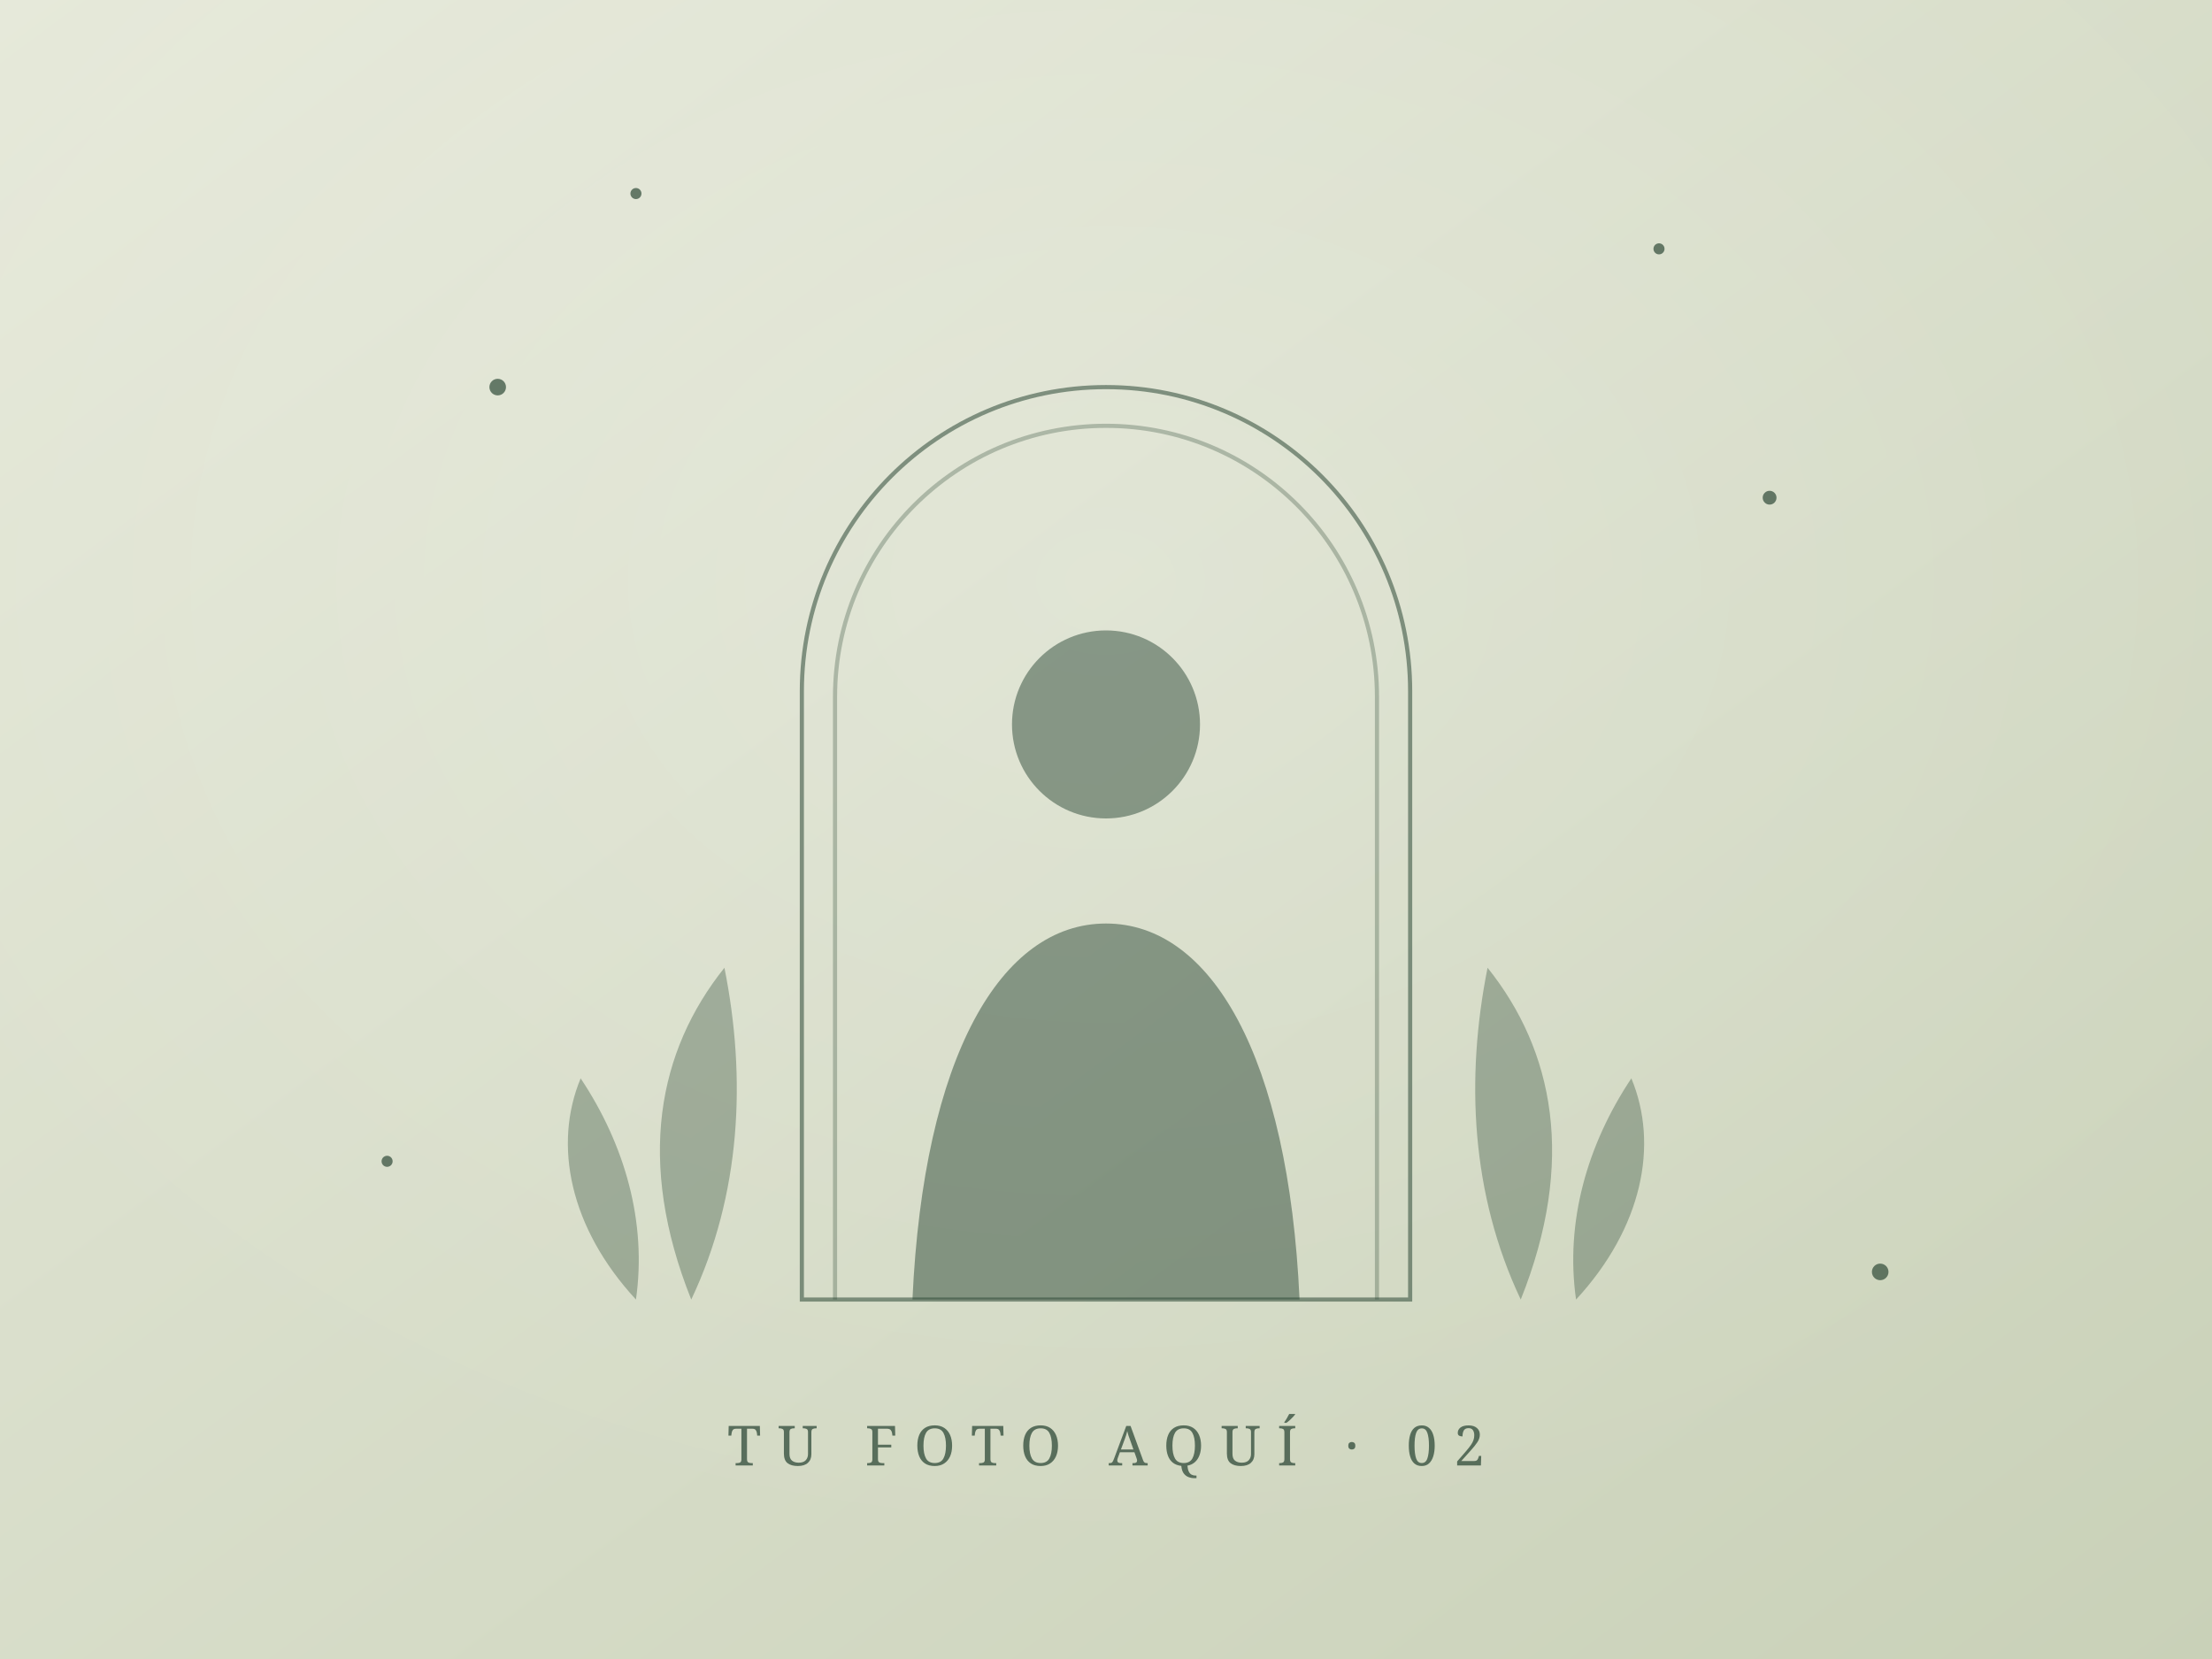
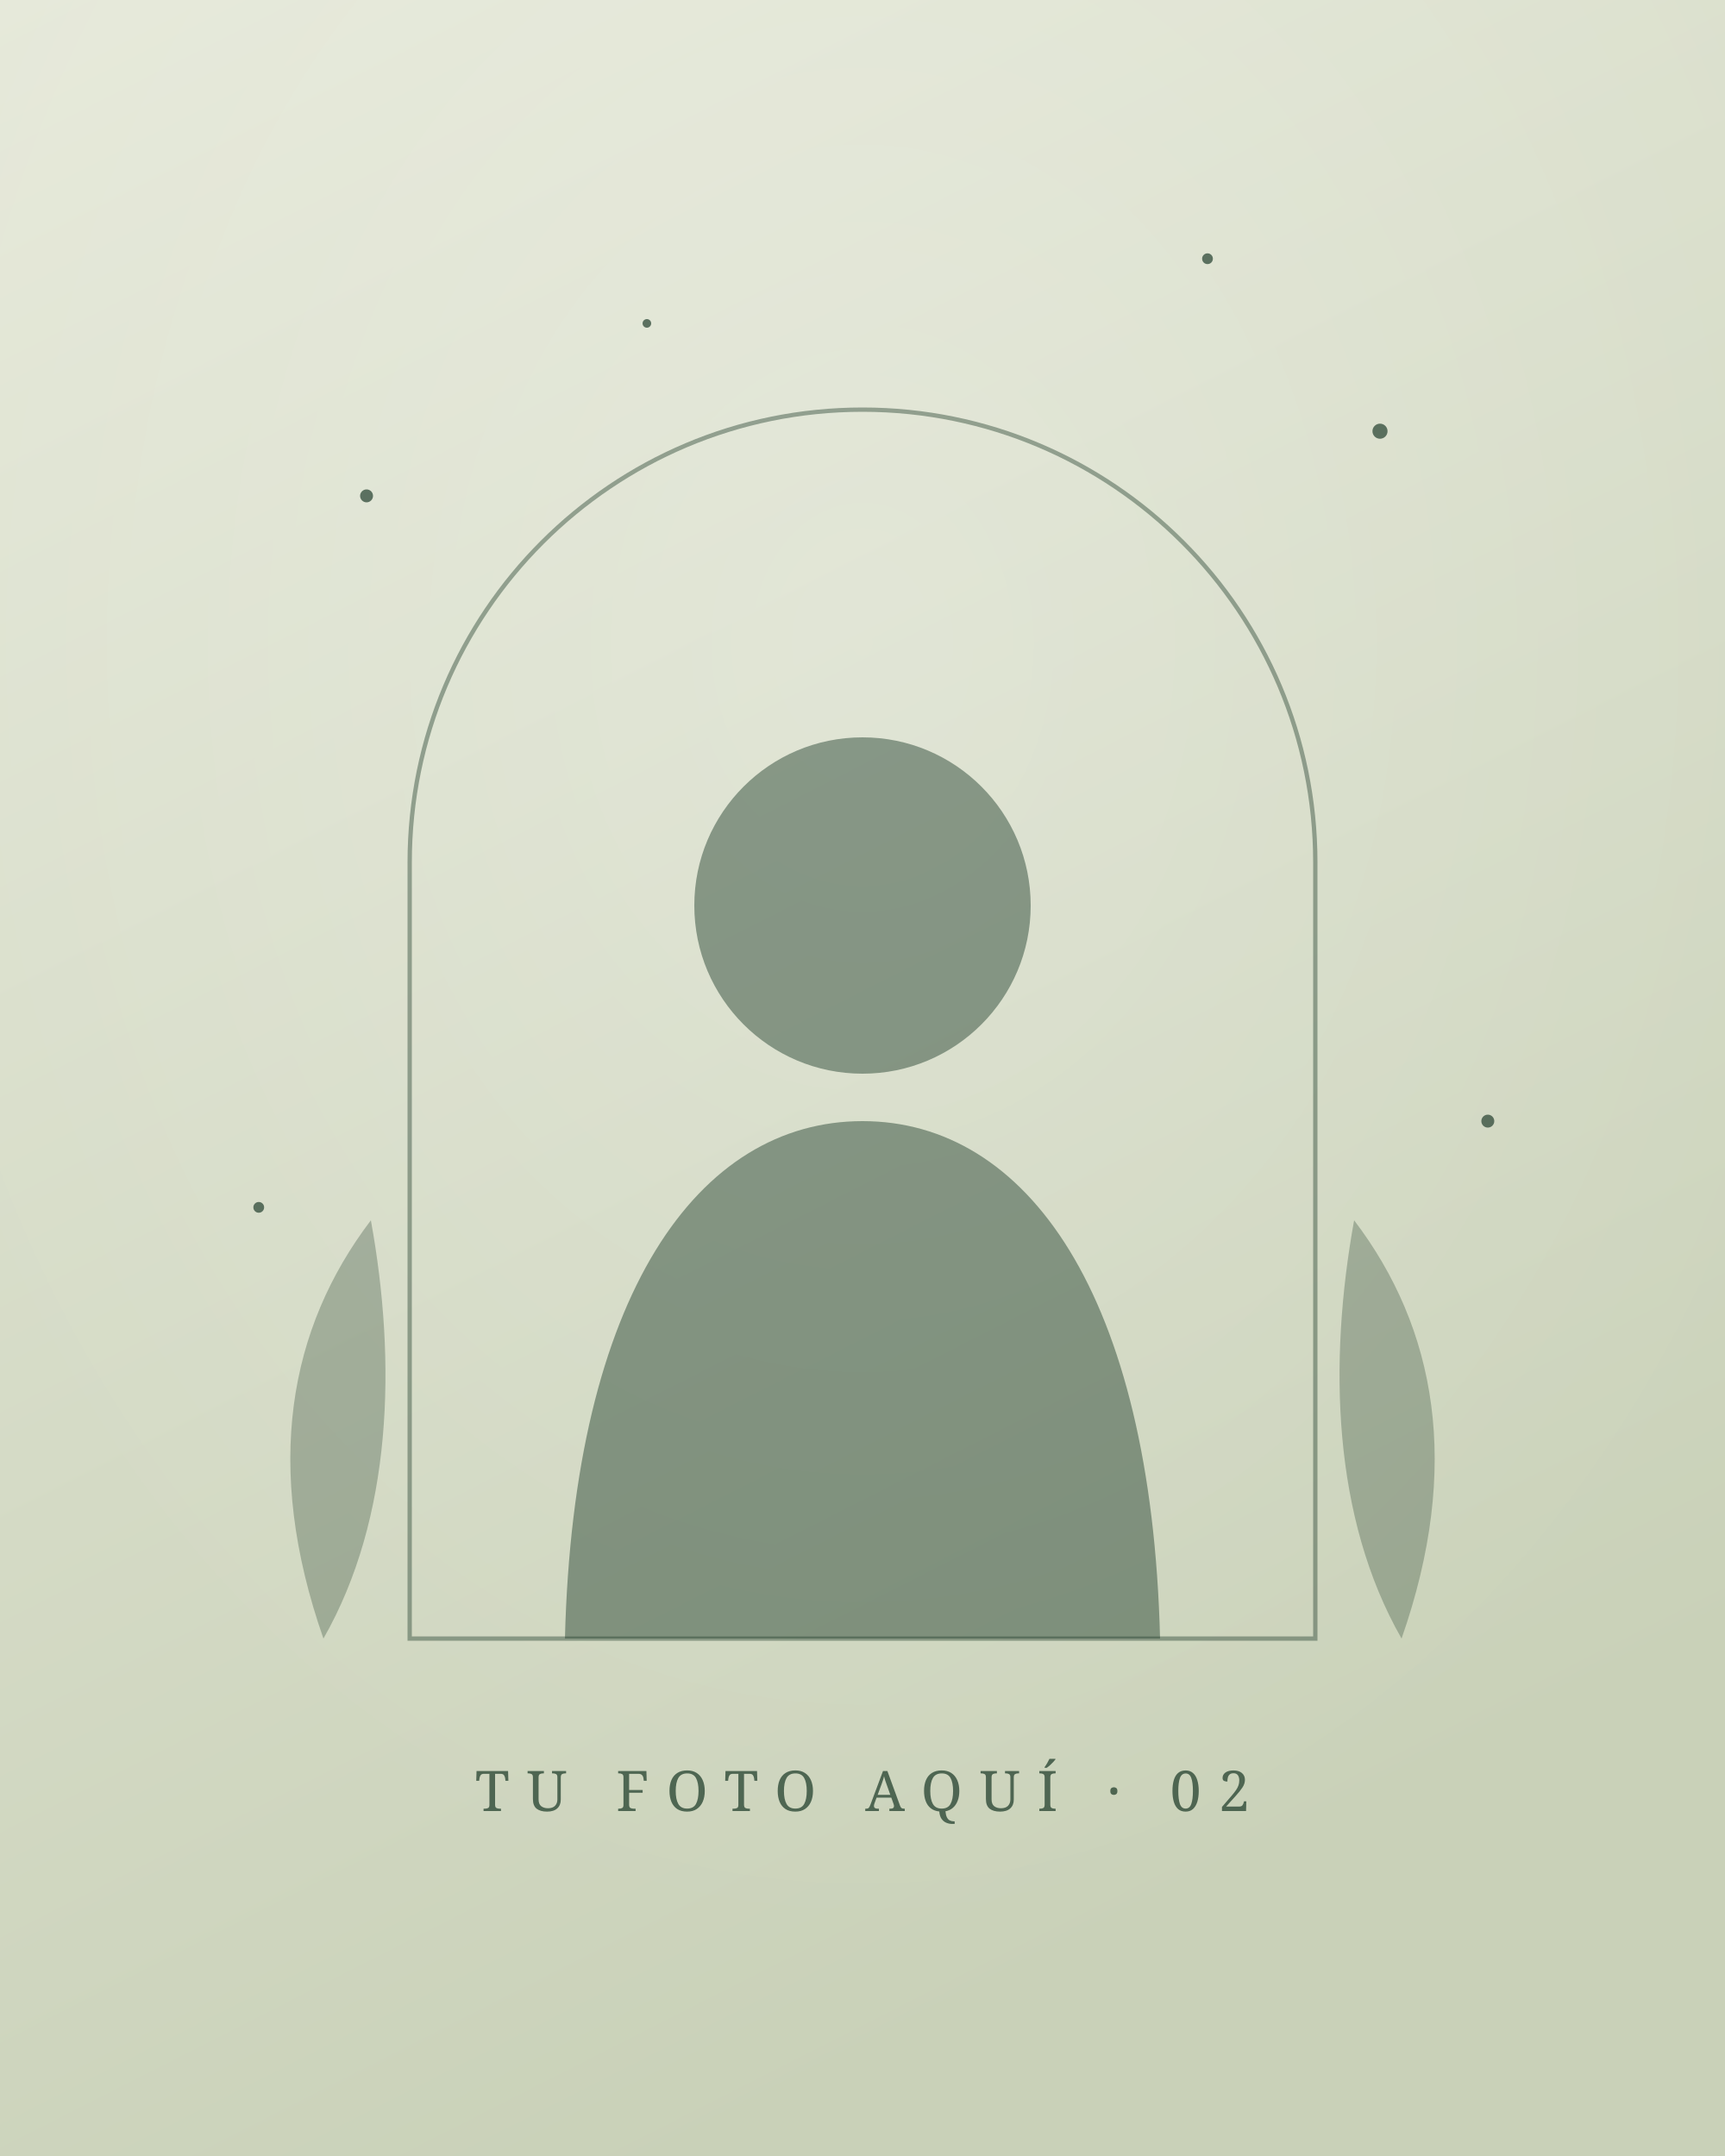
- <svg xmlns="http://www.w3.org/2000/svg" viewBox="0 0 800 600" width="800" height="600">
+ <svg xmlns="http://www.w3.org/2000/svg" viewBox="0 0 800 1000" width="800" height="1000">
  <defs>
-     <linearGradient id="g" x1="0" y1="0" x2="1" y2="1">
+     <linearGradient id="g" x1="0" y1="0" x2="0.4" y2="1">
      <stop offset="0" stop-color="#e6e9da" />
      <stop offset="1" stop-color="#c9d1b8" />
    </linearGradient>
-     <radialGradient id="l" cx="0.5" cy="0.35" r="0.6">
-       <stop offset="0" stop-color="#ffffff" stop-opacity="0.18" />
+     <radialGradient id="l" cx="0.5" cy="0.3" r="0.6">
+       <stop offset="0" stop-color="#ffffff" stop-opacity="0.2" />
      <stop offset="1" stop-color="#ffffff" stop-opacity="0" />
    </radialGradient>
  </defs>
-   <rect width="800" height="600" fill="url(#g)" />
-   <rect width="800" height="600" fill="url(#l)" />
-   <g fill="none" stroke="#2f4a38" stroke-opacity="0.55" stroke-width="1.5">
-     <path d="M290 470 V250 A110 110 0 0 1 510 250 V470 Z" />
-     <path d="M302 470 V252 A98 98 0 0 1 498 252 V470" stroke-opacity="0.3" />
+   <rect width="800" height="1000" fill="url(#g)" />
+   <rect width="800" height="1000" fill="url(#l)" />
+   <g fill="none" stroke="#2f4a38" stroke-opacity="0.45" stroke-width="2">
+     <path d="M190 760 V400 A210 210 0 0 1 610 400 V760 Z" />
  </g>
  <g fill="#2f4a38" fill-opacity="0.5">
-     <circle cx="400" cy="262" r="34" />
-     <path d="M330 470 C334 382 362 334 400 334 C438 334 466 382 470 470 Z" />
+     <circle cx="400" cy="420" r="78" />
+     <path d="M262 760 C266 600 324 520 400 520 C476 520 534 600 538 760 Z" />
  </g>
-   <g fill="#2f4a38" fill-opacity="0.35">
-     <path d="M250 470 C230 420 238 380 262 350 C270 390 268 432 250 470Z" />
-     <path d="M550 470 C570 420 562 380 538 350 C530 390 532 432 550 470Z" />
-     <path d="M230 470 C206 444 200 414 210 390 C226 414 234 442 230 470Z" />
-     <path d="M570 470 C594 444 600 414 590 390 C574 414 566 442 570 470Z" />
+   <g fill="#2f4a38" fill-opacity="0.32">
+     <path d="M150 760 C122 680 134 616 172 566 C184 632 182 704 150 760Z" />
+     <path d="M650 760 C678 680 666 616 628 566 C616 632 618 704 650 760Z" />
  </g>
-   <g fill="#2f4a38" fill-opacity="0.7">
-     <circle cx="180" cy="140" r="3" />
-     <circle cx="640" cy="180" r="2.5" />
-     <circle cx="600" cy="90" r="2" />
-     <circle cx="140" cy="420" r="2" />
-     <circle cx="680" cy="460" r="3" />
-     <circle cx="230" cy="70" r="2" />
+   <g fill="#2f4a38" fill-opacity="0.75">
+     <circle cx="170" cy="230" r="3" />
+     <circle cx="640" cy="200" r="3.5" />
+     <circle cx="560" cy="120" r="2.5" />
+     <circle cx="120" cy="560" r="2.5" />
+     <circle cx="690" cy="520" r="3" />
+     <circle cx="300" cy="150" r="2" />
  </g>
-   <text x="400" y="530" text-anchor="middle" font-family="Georgia, serif" font-size="20" letter-spacing="6" fill="#2f4a38" fill-opacity="0.75">TU FOTO AQUÍ · 02</text>
+   <text x="400" y="840" text-anchor="middle" font-family="Georgia, serif" font-size="26" letter-spacing="8" fill="#2f4a38" fill-opacity="0.8">TU FOTO AQUÍ · 02</text>
</svg>
